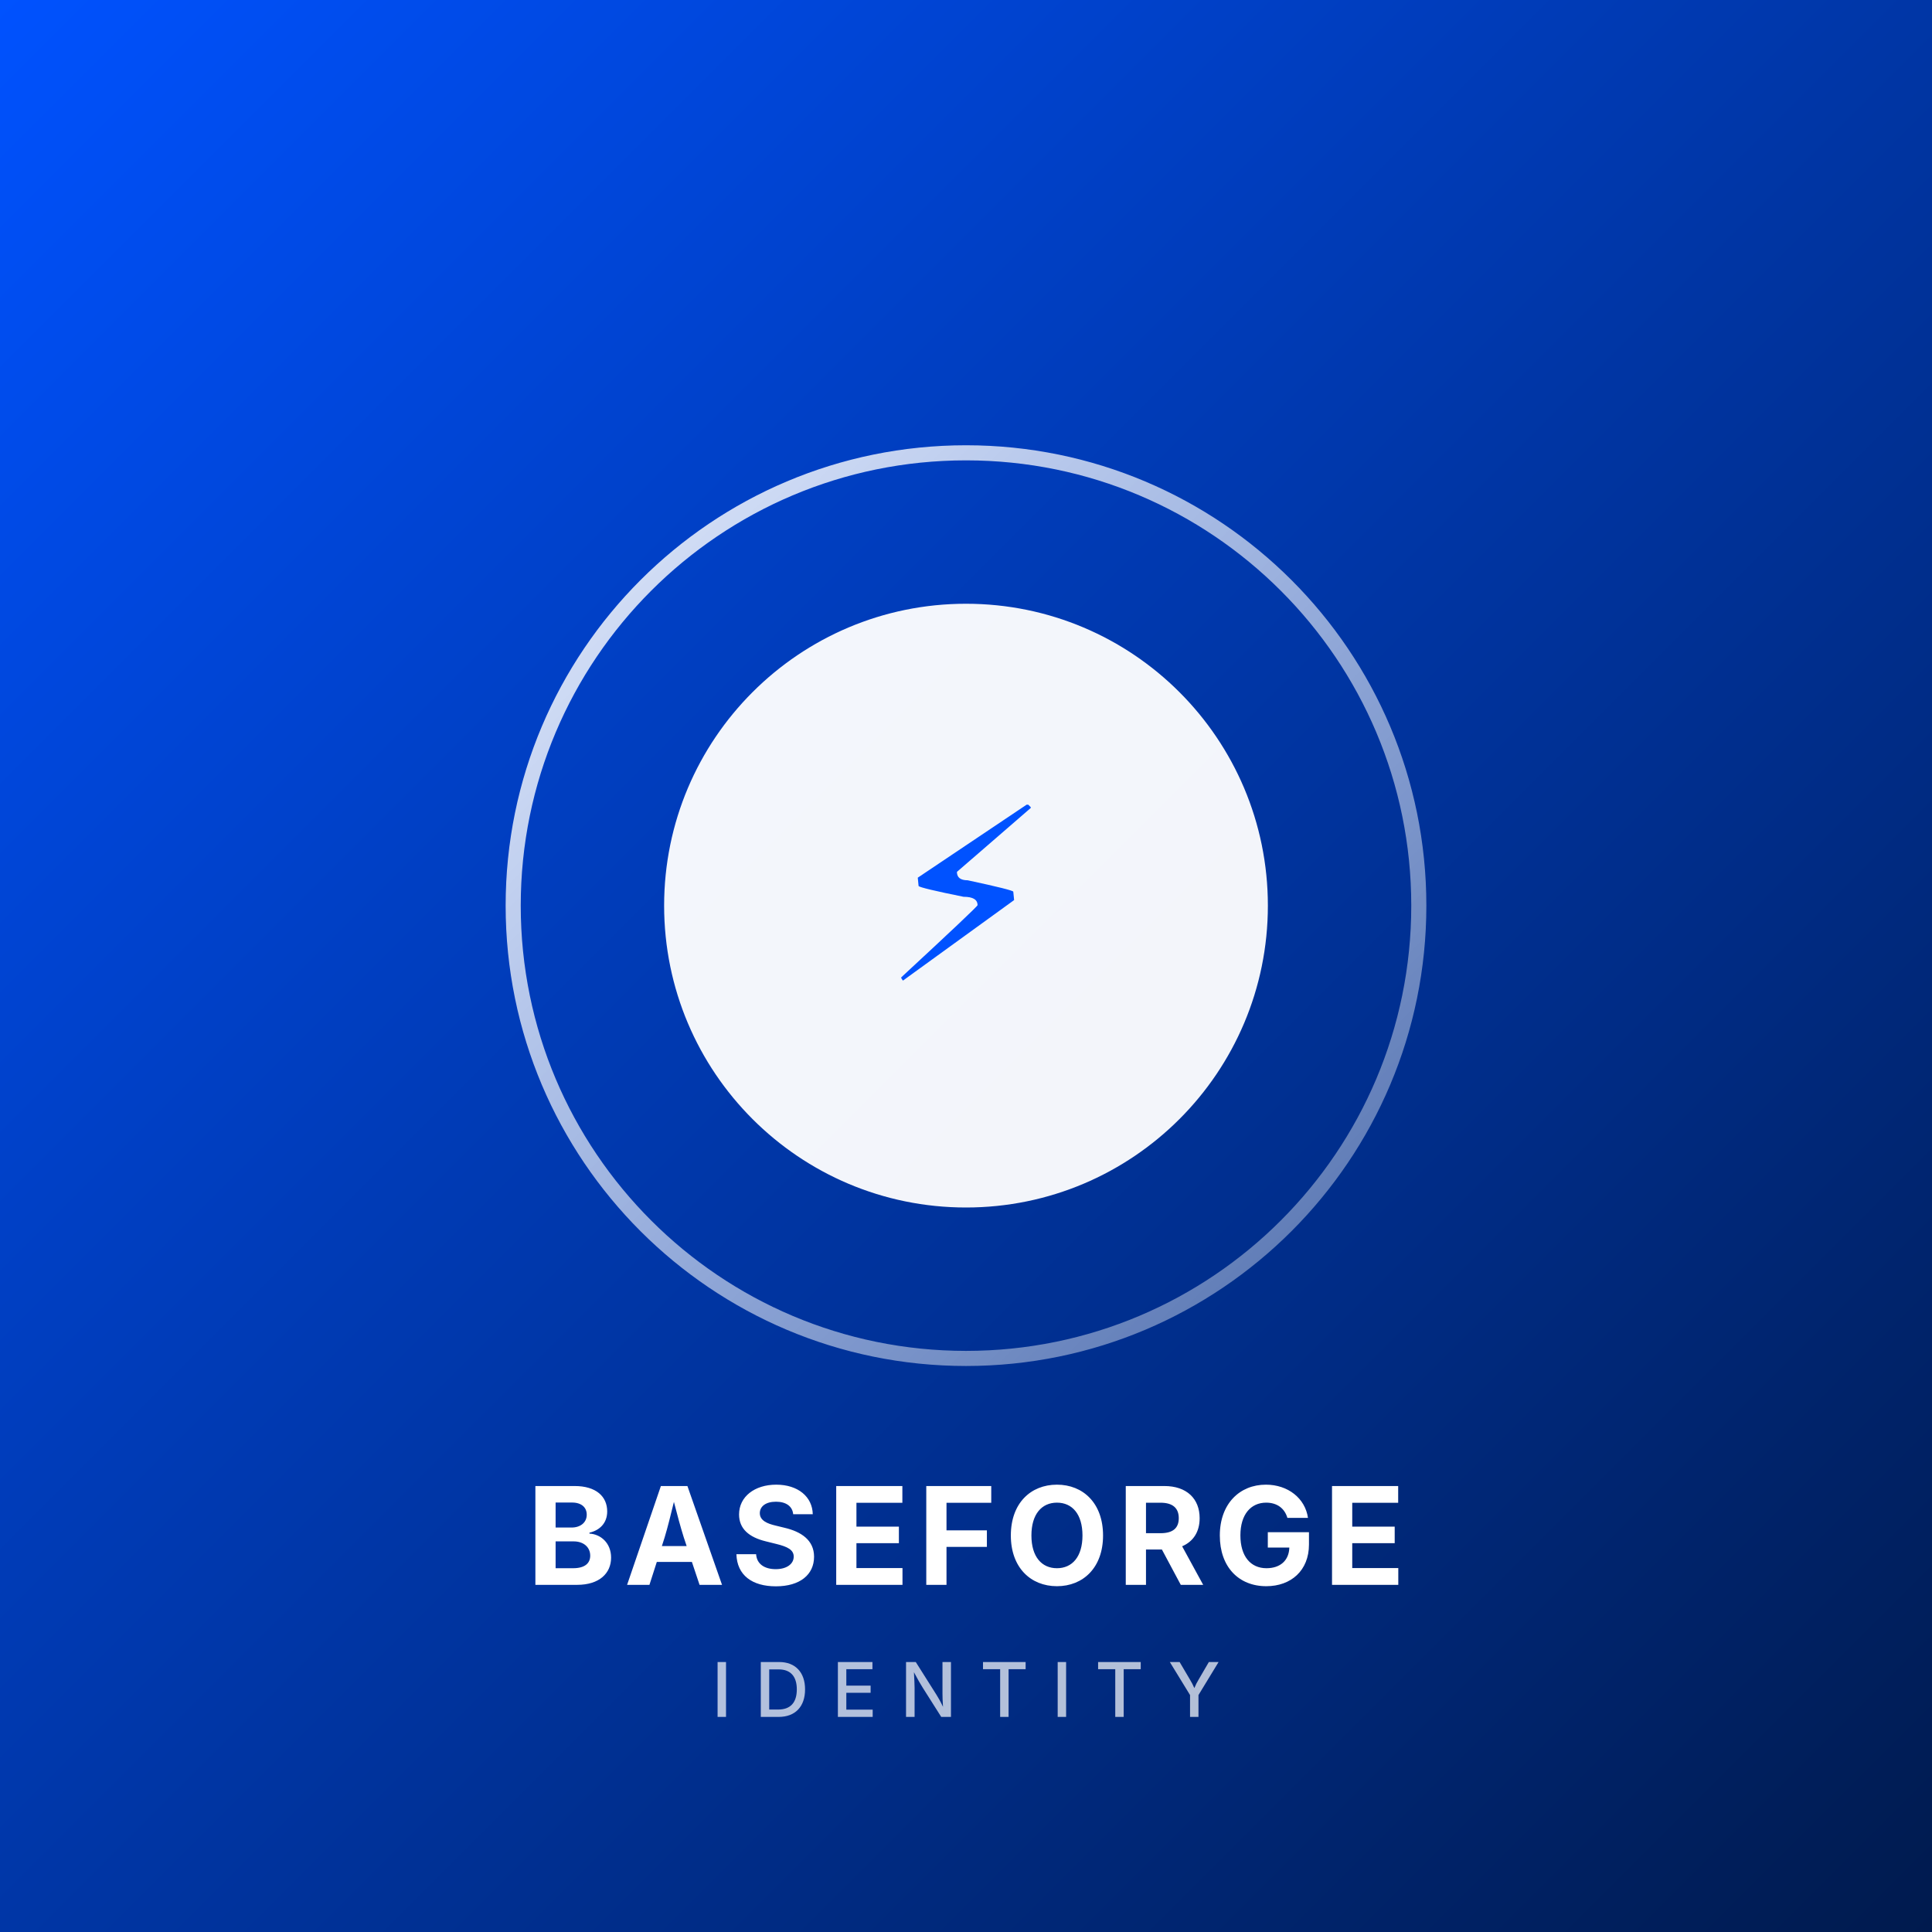
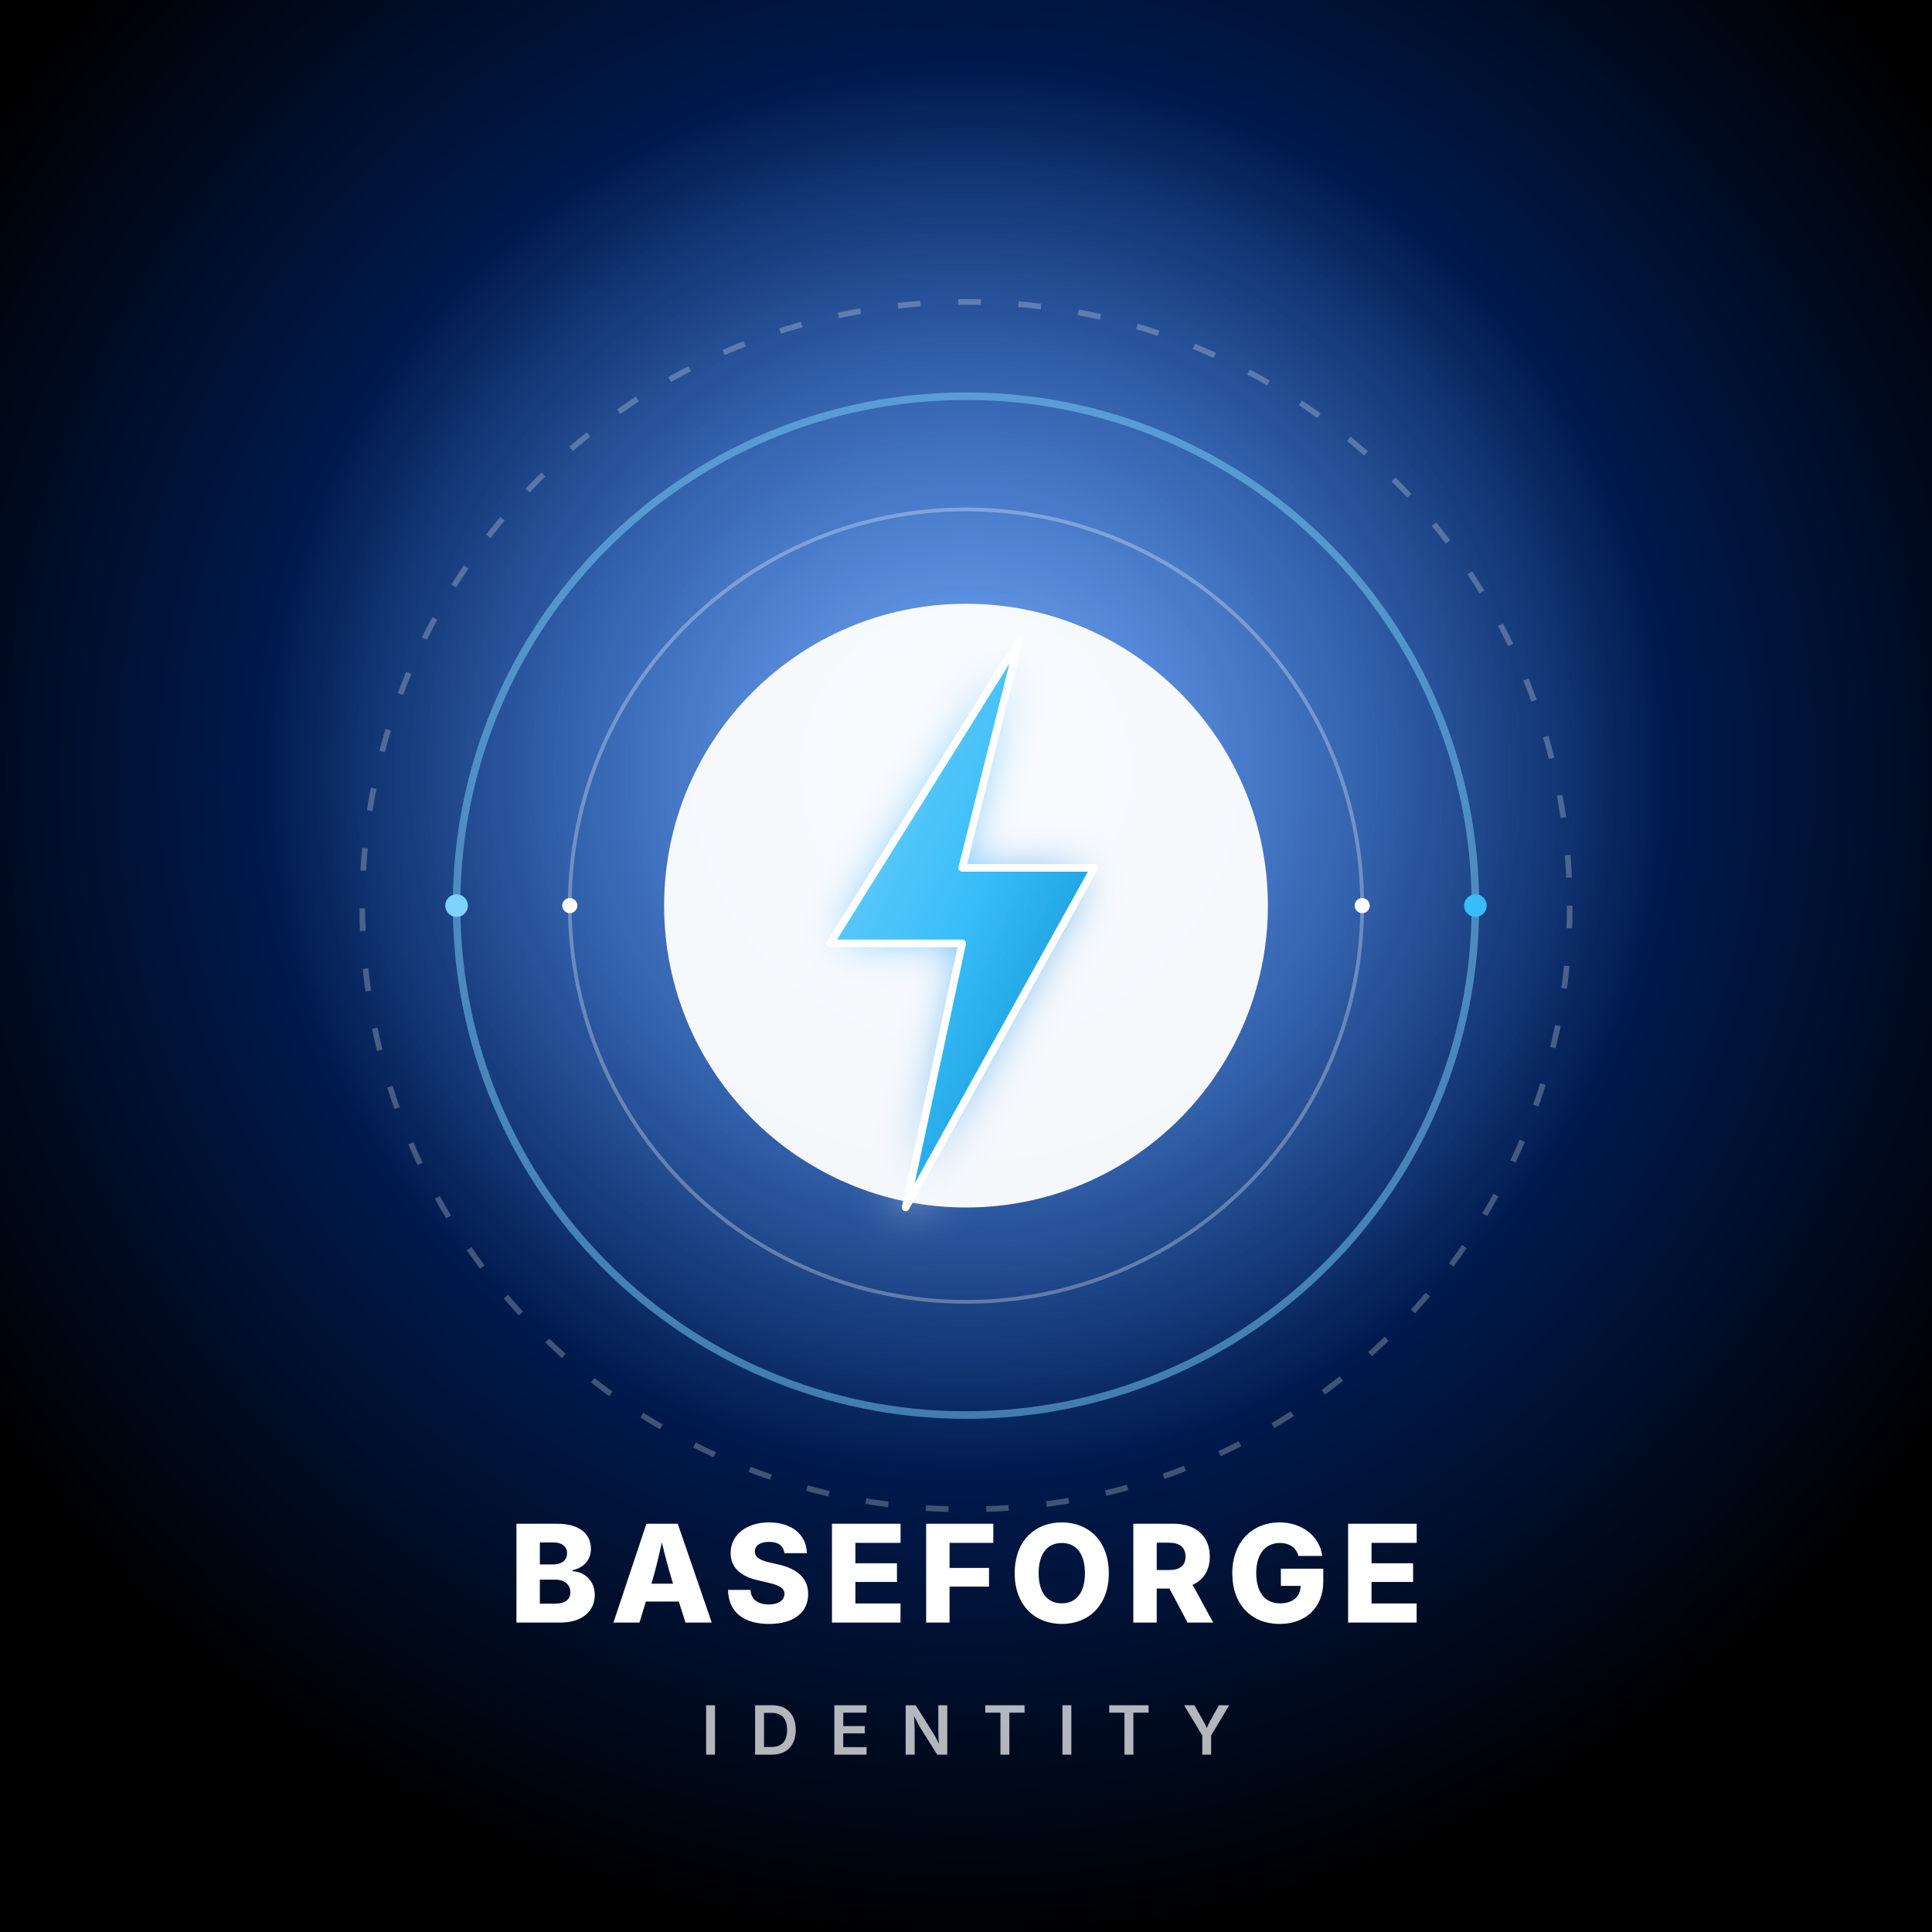
<svg xmlns="http://www.w3.org/2000/svg" viewBox="0 0 512 512" width="512" height="512">
  <defs>
-     <linearGradient id="bg" x1="0%" y1="0%" x2="100%" y2="100%">
-       <stop offset="0%" stop-color="#0052FF" />
-       <stop offset="100%" stop-color="#001A4D" />
+     <radialGradient id="bgGrad" cx="50%" cy="40%" r="60%">
+       <stop offset="0%" stop-color="#0066FF" stop-opacity="0.5" />
+       <stop offset="60%" stop-color="#001A4D" stop-opacity="1" />
+       <stop offset="100%" stop-color="#000000" stop-opacity="1" />
+     </radialGradient>
+     <linearGradient id="boltGrad" x1="0%" y1="0%" x2="100%" y2="100%">
+       <stop offset="0%" stop-color="#7DD3FC" />
+       <stop offset="50%" stop-color="#38BDF8" />
+       <stop offset="100%" stop-color="#0284C7" />
    </linearGradient>
-     <linearGradient id="ring" x1="0%" y1="0%" x2="100%" y2="100%">
-       <stop offset="0%" stop-color="#FFFFFF" stop-opacity="0.9" />
-       <stop offset="100%" stop-color="#FFFFFF" stop-opacity="0.3" />
-     </linearGradient>
+     <filter id="glow" x="-50%" y="-50%" width="200%" height="200%">
+       <feGaussianBlur stdDeviation="6" result="blur" />
+       <feMerge>
+         <feMergeNode in="blur" />
+         <feMergeNode in="SourceGraphic" />
+       </feMerge>
+     </filter>
+     <style>
+       @keyframes pulse  { 0%,100% { opacity: 0.5; transform: scale(1); } 50% { opacity: 1; transform: scale(1.08); } }
+       @keyframes spin   { from { transform: rotate(0deg); } to { transform: rotate(360deg); } }
+       @keyframes spinR  { from { transform: rotate(0deg); } to { transform: rotate(-360deg); } }
+       @keyframes flicker{ 0%,100% { opacity: 1; } 8% { opacity: 0.6; } 12% { opacity: 1; } 20% { opacity: 0.85; } 24% { opacity: 1; } }
+       @keyframes float  { 0%,100% { transform: translateY(0); } 50% { transform: translateY(-6px); } }
+       .pulse   { animation: pulse 2.4s ease-in-out infinite; transform-origin: 256px 240px; }
+       .spin    { animation: spin 14s linear infinite; transform-origin: 256px 240px; }
+       .spinR   { animation: spinR 22s linear infinite; transform-origin: 256px 240px; }
+       .flicker { animation: flicker 4s ease-in-out infinite; }
+       .float   { animation: float 3s ease-in-out infinite; transform-origin: 256px 240px; }
+       .dash    { stroke-dasharray: 6 10; animation: spin 30s linear infinite; transform-origin: 256px 240px; }
+     </style>
  </defs>
-   <rect width="512" height="512" fill="url(#bg)" />
-   <circle cx="256" cy="240" r="120" fill="none" stroke="url(#ring)" stroke-width="4" />
-   <circle cx="256" cy="240" r="80" fill="#FFFFFF" opacity="0.95" />
-   <text x="256" y="260" font-family="system-ui,-apple-system,sans-serif" font-size="64" font-weight="700" fill="#0052FF" text-anchor="middle">⚡</text>
-   <text x="256" y="420" font-family="system-ui,-apple-system,sans-serif" font-size="36" font-weight="700" fill="#FFFFFF" text-anchor="middle" letter-spacing="2">BASEFORGE</text>
-   <text x="256" y="455" font-family="system-ui,-apple-system,sans-serif" font-size="20" font-weight="500" fill="#FFFFFF" opacity="0.7" text-anchor="middle" letter-spacing="6">IDENTITY</text>
+   <rect width="512" height="512" fill="url(#bgGrad)" />
+   <circle class="dash" cx="256" cy="240" r="160" fill="none" stroke="#FFFFFF" stroke-opacity="0.25" stroke-width="1.5" />
+   <g class="spin">
+     <circle cx="256" cy="240" r="135" fill="none" stroke="#7DD3FC" stroke-opacity="0.5" stroke-width="2" />
+     <circle cx="121" cy="240" r="3" fill="#7DD3FC" />
+     <circle cx="391" cy="240" r="3" fill="#38BDF8" />
+   </g>
+   <g class="spinR">
+     <circle cx="256" cy="240" r="105" fill="none" stroke="#FFFFFF" stroke-opacity="0.3" stroke-width="1" />
+     <circle cx="151" cy="240" r="2" fill="#FFFFFF" />
+     <circle cx="361" cy="240" r="2" fill="#FFFFFF" />
+   </g>
+   <circle class="pulse" cx="256" cy="240" r="80" fill="#FFFFFF" fill-opacity="0.95" />
+   <g class="float" filter="url(#glow)">
+     <g class="flicker">
+       <path d="M270 170 L220 250 L255 250 L240 320 L290 230 L255 230 Z" fill="url(#boltGrad)" stroke="#FFFFFF" stroke-width="2" stroke-linejoin="round" />
+     </g>
+   </g>
+   <text x="256" y="430" font-family="system-ui,-apple-system,sans-serif" font-size="36" font-weight="800" fill="#FFFFFF" text-anchor="middle" letter-spacing="3">BASEFORGE</text>
+   <text x="256" y="465" font-family="system-ui,-apple-system,sans-serif" font-size="18" font-weight="600" fill="#FFFFFF" fill-opacity="0.7" text-anchor="middle" letter-spacing="8">IDENTITY</text>
</svg>
